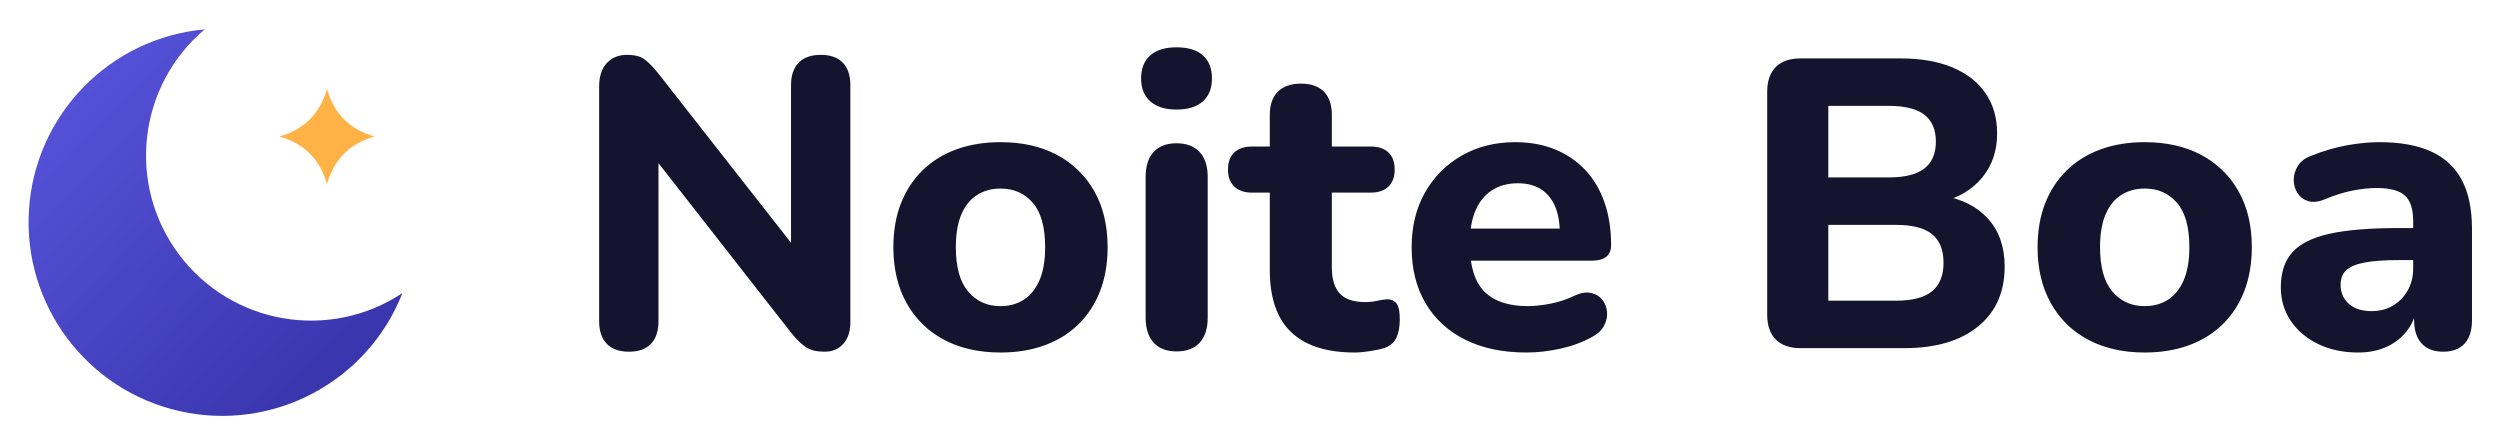
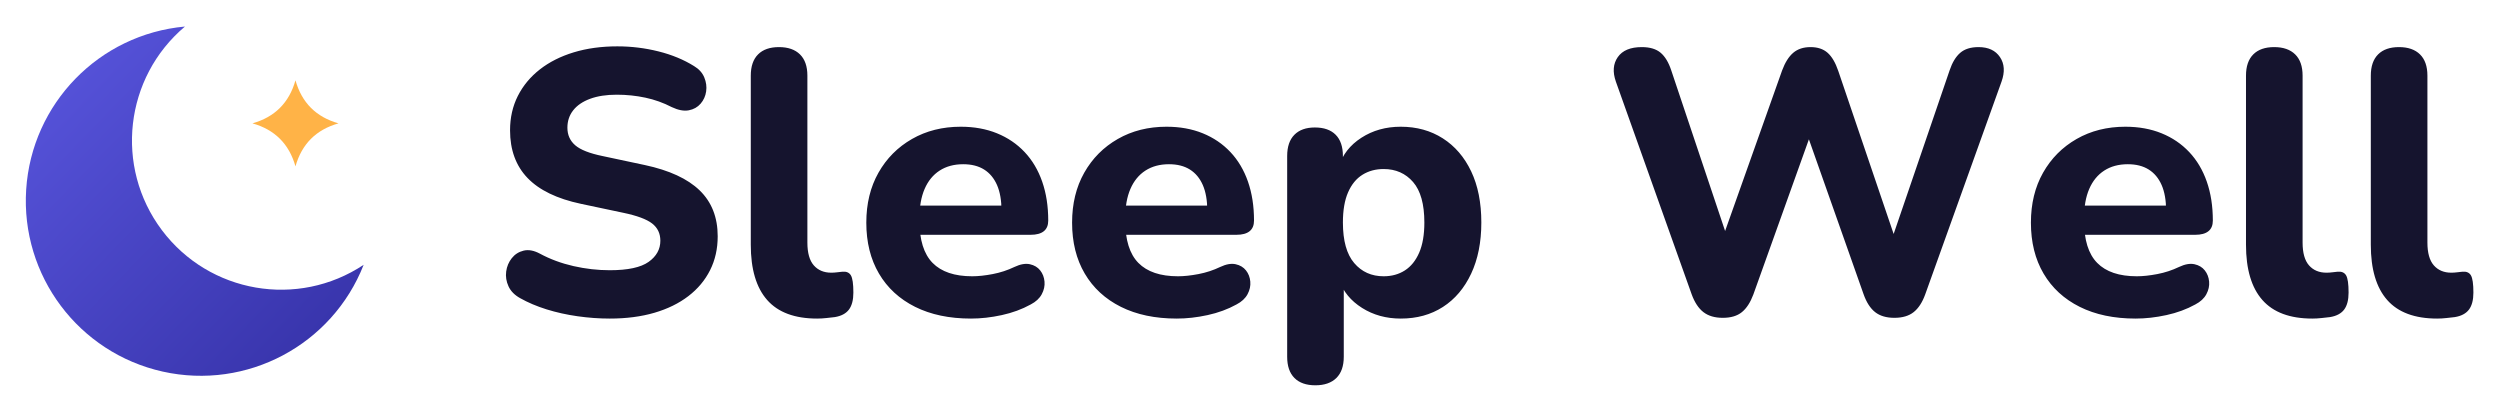
- <svg xmlns="http://www.w3.org/2000/svg" viewBox="0 0 675 120" role="img" aria-label="Noite Boa">
+ <svg xmlns="http://www.w3.org/2000/svg" viewBox="0 0 747 120" role="img" aria-label="Sleep Well">
  <defs>
    <linearGradient id="htile" x1="0" y1="0" x2="1" y2="1">
      <stop offset="0" stop-color="#2D2A78" />
      <stop offset="1" stop-color="#15142E" />
    </linearGradient>
    <linearGradient id="mL" x1="0" y1="0" x2="1" y2="1">
      <stop offset="0" stop-color="#FFF4D6" />
      <stop offset="1" stop-color="#FFDC94" />
    </linearGradient>
    <linearGradient id="mD" x1="0" y1="0" x2="1" y2="1">
      <stop offset="0" stop-color="#5A57E0" />
      <stop offset="1" stop-color="#3430A5" />
    </linearGradient>
  </defs>
  <g transform="scale(0.42857) translate(-96,-128)">
    <path d="M224.95 146.50 A122 122 0 1 0 349.54 312.63 A104 104 0 0 1 224.95 146.50Z" fill="url(#mD)" />
    <path d="M302 184 Q308.6 207.4 332 214 Q308.6 220.6 302 244 Q295.4 220.6 272 214 Q295.4 207.4 302 184Z" fill="#FFB347" />
  </g>
-   <path d="M169.818 94.957Q165.905 94.957 163.837 92.834Q161.769 90.711 161.769 86.722V23.372Q161.769 19.237 163.837 17.023Q165.905 14.81 169.304 14.81Q172.309 14.81 173.932 15.962Q175.556 17.114 177.679 19.75L216.6 69.409H213.576V22.969Q213.576 19.056 215.643 16.933Q217.711 14.81 221.624 14.81Q225.537 14.81 227.567 16.933Q229.596 19.056 229.596 22.969V87.048Q229.596 90.676 227.713 92.817Q225.829 94.957 222.609 94.957Q219.466 94.957 217.638 93.767Q215.81 92.577 213.687 89.941L174.842 40.282H177.79V86.722Q177.79 90.711 175.761 92.834Q173.731 94.957 169.818 94.957Z M270.133 95.179Q261.387 95.179 254.895 91.739Q248.402 88.299 244.806 81.884Q241.209 75.468 241.209 66.743Q241.209 60.161 243.238 54.949Q245.267 49.737 249.085 46.002Q252.904 42.267 258.234 40.325Q263.565 38.383 270.133 38.383Q278.914 38.383 285.389 41.823Q291.864 45.263 295.461 51.623Q299.057 57.983 299.057 66.743Q299.057 73.325 297.028 78.575Q295 83.826 291.181 87.56Q287.363 91.295 282.032 93.237Q276.702 95.179 270.133 95.179ZM270.133 82.656Q273.718 82.656 276.425 80.919Q279.133 79.182 280.661 75.66Q282.19 72.138 282.19 66.743Q282.19 58.596 278.852 54.751Q275.513 50.907 270.133 50.907Q266.584 50.907 263.859 52.605Q261.134 54.304 259.605 57.809Q258.076 61.314 258.076 66.743Q258.076 74.815 261.415 78.735Q264.753 82.656 270.133 82.656Z M317.663 94.881Q313.638 94.881 311.48 92.501Q309.323 90.121 309.323 85.771V47.792Q309.323 43.365 311.48 41.023Q313.638 38.682 317.663 38.682Q321.687 38.682 323.883 41.023Q326.079 43.365 326.079 47.792V85.771Q326.079 90.121 323.938 92.501Q321.798 94.881 317.663 94.881ZM317.663 29.578Q313.083 29.578 310.589 27.375Q308.095 25.173 308.095 21.177Q308.095 17.104 310.589 14.94Q313.083 12.775 317.663 12.775Q322.318 12.775 324.774 14.94Q327.23 17.104 327.23 21.177Q327.23 25.173 324.774 27.375Q322.318 29.578 317.663 29.578Z M365.796 95.179Q358.062 95.179 352.939 92.668Q347.817 90.158 345.33 85.233Q342.843 80.308 342.843 72.935V52.01H338.081Q334.966 52.01 333.262 50.379Q331.559 48.749 331.559 45.786Q331.559 42.747 333.262 41.155Q334.966 39.563 338.081 39.563H342.843V31.029Q342.843 26.893 345.039 24.736Q347.235 22.578 351.259 22.578Q355.283 22.578 357.441 24.736Q359.599 26.893 359.599 31.029V39.563H370.041Q373.191 39.563 374.877 41.155Q376.563 42.747 376.563 45.786Q376.563 48.749 374.877 50.379Q373.191 52.01 370.041 52.01H359.599V72.228Q359.599 76.928 361.738 79.244Q363.877 81.56 368.606 81.56Q370.319 81.56 371.762 81.227Q373.204 80.894 374.383 80.818Q375.924 80.707 376.933 81.772Q377.942 82.836 377.942 86.313Q377.942 89.053 377.082 91.051Q376.222 93.049 373.988 93.889Q372.476 94.402 369.989 94.791Q367.502 95.179 365.796 95.179Z M412.131 95.179Q402.539 95.179 395.585 91.704Q388.632 88.23 384.886 81.852Q381.141 75.475 381.141 66.785Q381.141 58.351 384.74 51.991Q388.34 45.631 394.673 42.007Q401.005 38.383 409.093 38.383Q415.037 38.383 419.816 40.322Q424.595 42.261 428.007 45.881Q431.42 49.502 433.209 54.638Q434.999 59.774 434.999 66.168Q434.999 68.27 433.681 69.324Q432.364 70.378 429.777 70.378H394.955V61.728H422.905L421.164 63.254Q421.164 58.671 419.84 55.648Q418.516 52.625 416.016 51.054Q413.517 49.484 409.821 49.484Q405.751 49.484 402.843 51.37Q399.934 53.256 398.405 56.795Q396.877 60.335 396.877 65.39V66.237Q396.877 74.745 400.766 78.7Q404.656 82.656 412.492 82.656Q415.169 82.656 418.567 82.004Q421.965 81.352 425.009 79.89Q427.618 78.662 429.567 79.09Q431.516 79.517 432.622 80.922Q433.729 82.327 433.899 84.231Q434.068 86.136 433.08 87.974Q432.091 89.813 429.816 90.998Q425.966 93.127 421.248 94.153Q416.529 95.179 412.131 95.179Z M486.182 94.0Q481.79 94.0 479.466 91.676Q477.142 89.351 477.142 84.96V24.808Q477.142 20.416 479.466 18.092Q481.79 15.767 486.182 15.767H513.058Q521.374 15.767 527.214 18.226Q533.054 20.685 536.14 25.234Q539.226 29.784 539.226 36.04Q539.226 43.037 535.207 47.92Q531.188 52.803 524.26 54.502V52.768Q532.368 54.128 536.813 59.104Q541.259 64.08 541.259 71.965Q541.259 82.327 534.056 88.163Q526.853 94.0 514.209 94.0ZM493.641 81.185H511.947Q518.589 81.185 521.671 78.627Q524.752 76.069 524.752 70.952Q524.752 65.759 521.671 63.239Q518.589 60.719 511.947 60.719H493.641ZM493.641 47.904H509.991Q516.481 47.904 519.583 45.491Q522.686 43.079 522.686 38.226Q522.686 33.372 519.583 30.977Q516.481 28.582 509.991 28.582H493.641Z M579.069 95.179Q570.323 95.179 563.831 91.739Q557.338 88.299 553.742 81.884Q550.145 75.468 550.145 66.743Q550.145 60.161 552.174 54.949Q554.203 49.737 558.022 46.002Q561.84 42.267 567.17 40.325Q572.501 38.383 579.069 38.383Q587.851 38.383 594.325 41.823Q600.8 45.263 604.397 51.623Q607.993 57.983 607.993 66.743Q607.993 73.325 605.964 78.575Q603.936 83.826 600.117 87.56Q596.299 91.295 590.968 93.237Q585.638 95.179 579.069 95.179ZM579.069 82.656Q582.654 82.656 585.361 80.919Q588.069 79.182 589.597 75.66Q591.126 72.138 591.126 66.743Q591.126 58.596 587.788 54.751Q584.449 50.907 579.069 50.907Q575.52 50.907 572.795 52.605Q570.07 54.304 568.541 57.809Q567.012 61.314 567.012 66.743Q567.012 74.815 570.351 78.735Q573.689 82.656 579.069 82.656Z M636.681 95.179Q630.591 95.179 625.864 92.87Q621.137 90.56 618.477 86.589Q615.817 82.618 615.817 77.597Q615.817 71.604 618.925 68.126Q622.032 64.648 628.988 63.112Q635.944 61.576 647.533 61.576H653.359V70.226H647.574Q641.946 70.226 638.483 70.874Q635.02 71.523 633.491 72.958Q631.962 74.393 631.962 76.861Q631.962 80.002 634.15 82.002Q636.337 84.002 640.365 84.002Q643.575 84.002 646.075 82.526Q648.574 81.049 650.065 78.452Q651.556 75.856 651.556 72.459V59.663Q651.556 54.844 649.323 52.803Q647.09 50.761 641.702 50.761Q638.728 50.761 635.219 51.451Q631.71 52.141 627.569 53.853Q625.044 54.887 623.174 54.287Q621.304 53.686 620.295 52.073Q619.285 50.46 619.303 48.518Q619.32 46.575 620.451 44.757Q621.582 42.94 624.108 42.024Q629.282 39.985 633.911 39.184Q638.54 38.383 642.355 38.383Q650.901 38.383 656.426 40.912Q661.951 43.44 664.694 48.604Q667.438 53.768 667.438 61.849V86.43Q667.438 90.565 665.443 92.761Q663.448 94.957 659.681 94.957Q655.913 94.957 653.863 92.761Q651.813 90.565 651.813 86.43V82.32L652.596 83.05Q651.924 86.76 649.77 89.468Q647.617 92.176 644.299 93.678Q640.98 95.179 636.681 95.179Z" fill="#15142E" />
+   <path d="M182.191 95.19Q177.473 95.19 172.58 94.497Q167.687 93.804 163.302 92.433Q158.916 91.061 155.444 89.102Q152.937 87.723 151.943 85.555Q150.948 83.388 151.246 81.137Q151.543 78.885 152.912 77.152Q154.281 75.419 156.459 74.89Q158.637 74.361 161.291 75.775Q165.904 78.266 171.339 79.505Q176.774 80.744 182.191 80.744Q190.302 80.744 193.808 78.249Q197.314 75.755 197.314 71.928Q197.314 68.674 194.844 66.768Q192.373 64.861 186.236 63.58L173.566 60.899Q162.855 58.624 157.63 53.181Q152.404 47.739 152.404 38.932Q152.404 33.269 154.732 28.666Q157.06 24.063 161.306 20.745Q165.551 17.427 171.435 15.638Q177.319 13.85 184.467 13.85Q190.731 13.85 196.744 15.354Q202.757 16.859 207.398 19.756Q209.575 21.058 210.437 23.131Q211.299 25.204 210.998 27.308Q210.697 29.412 209.342 30.978Q207.987 32.543 205.806 32.96Q203.625 33.377 200.711 31.998Q196.988 30.067 192.838 29.182Q188.687 28.296 184.285 28.296Q179.624 28.296 176.314 29.524Q173.004 30.752 171.272 32.963Q169.54 35.174 169.54 38.162Q169.54 41.387 171.877 43.409Q174.214 45.431 180.079 46.635L192.673 49.316Q203.656 51.668 209.053 56.884Q214.449 62.099 214.449 70.604Q214.449 76.191 212.178 80.717Q209.906 85.242 205.678 88.484Q201.449 91.725 195.527 93.458Q189.604 95.19 182.191 95.19Z M244.162 95.19Q234.129 95.19 229.232 89.642Q224.335 84.094 224.335 73.124V22.603Q224.335 18.43 226.513 16.252Q228.691 14.074 232.753 14.074Q236.814 14.074 239.031 16.252Q241.247 18.43 241.247 22.603V72.487Q241.247 77.112 243.168 79.296Q245.089 81.479 248.384 81.479Q249.245 81.479 250.064 81.37Q250.883 81.262 251.737 81.185Q253.516 81.031 254.251 82.288Q254.987 83.545 254.987 87.424Q254.987 90.751 253.656 92.512Q252.326 94.273 249.434 94.749Q248.419 94.861 246.959 95.026Q245.499 95.19 244.162 95.19Z M290.132 95.19Q280.45 95.19 273.432 91.683Q266.414 88.176 262.633 81.739Q258.853 75.303 258.853 66.532Q258.853 58.02 262.486 51.601Q266.119 45.182 272.511 41.524Q278.902 37.866 287.065 37.866Q293.064 37.866 297.887 39.823Q302.711 41.78 306.155 45.434Q309.6 49.088 311.406 54.272Q313.212 59.455 313.212 65.91Q313.212 68.031 311.882 69.095Q310.552 70.159 307.941 70.159H272.796V61.428H301.005L299.248 62.968Q299.248 58.342 297.912 55.291Q296.575 52.24 294.053 50.655Q291.53 49.07 287.8 49.07Q283.692 49.07 280.757 50.974Q277.821 52.877 276.278 56.45Q274.735 60.022 274.735 65.124V65.978Q274.735 74.566 278.661 78.558Q282.587 82.55 290.496 82.55Q293.198 82.55 296.627 81.893Q300.057 81.235 303.129 79.759Q305.762 78.52 307.729 78.951Q309.697 79.382 310.813 80.8Q311.93 82.218 312.101 84.141Q312.273 86.063 311.275 87.918Q310.277 89.774 307.98 90.971Q304.095 93.119 299.333 94.154Q294.57 95.19 290.132 95.19Z M351.62 95.19Q341.938 95.19 334.92 91.683Q327.902 88.176 324.121 81.739Q320.341 75.303 320.341 66.532Q320.341 58.02 323.974 51.601Q327.607 45.182 333.999 41.524Q340.39 37.866 348.553 37.866Q354.552 37.866 359.375 39.823Q364.199 41.78 367.643 45.434Q371.088 49.088 372.894 54.272Q374.7 59.455 374.7 65.91Q374.7 68.031 373.37 69.095Q372.04 70.159 369.429 70.159H334.284V61.428H362.493L360.736 62.968Q360.736 58.342 359.4 55.291Q358.063 52.24 355.541 50.655Q353.018 49.07 349.288 49.07Q345.18 49.07 342.245 50.974Q339.309 52.877 337.766 56.45Q336.223 60.022 336.223 65.124V65.978Q336.223 74.566 340.149 78.558Q344.075 82.55 351.984 82.55Q354.686 82.55 358.115 81.893Q361.545 81.235 364.617 79.759Q367.25 78.52 369.217 78.951Q371.185 79.382 372.301 80.8Q373.418 82.218 373.589 84.141Q373.761 86.063 372.763 87.918Q371.765 89.774 369.468 90.971Q365.583 93.119 360.821 94.154Q356.058 95.19 351.62 95.19Z M393.025 115.126Q388.963 115.126 386.785 112.948Q384.607 110.77 384.607 106.597V46.62Q384.607 42.446 386.768 40.268Q388.928 38.09 392.878 38.09Q396.939 38.09 399.1 40.268Q401.26 42.446 401.26 46.62V54.233L400.028 49.821Q401.673 44.46 406.776 41.163Q411.878 37.866 418.542 37.866Q425.675 37.866 431.107 41.338Q436.539 44.81 439.58 51.191Q442.622 57.572 442.622 66.49Q442.622 75.296 439.58 81.771Q436.539 88.246 431.145 91.718Q425.752 95.19 418.542 95.19Q412.026 95.19 406.979 92.002Q401.932 88.814 400.175 83.747H401.519V106.597Q401.519 110.77 399.303 112.948Q397.086 115.126 393.025 115.126ZM413.429 82.55Q417.047 82.55 419.779 80.798Q422.512 79.045 424.055 75.49Q425.598 71.935 425.598 66.49Q425.598 58.267 422.228 54.386Q418.859 50.506 413.429 50.506Q409.846 50.506 407.096 52.221Q404.346 53.935 402.803 57.472Q401.26 61.01 401.26 66.49Q401.26 74.636 404.629 78.593Q407.999 82.55 413.429 82.55Z M514.769 94.966Q511.183 94.966 508.985 93.265Q506.786 91.563 505.455 87.901L482.819 24.375Q481.306 20.054 483.393 17.064Q485.48 14.074 490.571 14.074Q494.192 14.074 496.187 15.754Q498.183 17.435 499.367 21.02L517.808 76.022H512.977L532.489 21.062Q533.82 17.477 535.815 15.775Q537.811 14.074 540.99 14.074Q544.169 14.074 546.088 15.775Q548.007 17.477 549.267 21.174L567.897 76.022H563.732L582.544 21.02Q583.727 17.512 585.705 15.793Q587.684 14.074 591.192 14.074Q595.583 14.074 597.596 17.064Q599.609 20.054 598.062 24.375L575.237 88.013Q573.941 91.563 571.798 93.265Q569.655 94.966 566.035 94.966Q562.45 94.966 560.289 93.265Q558.129 91.563 556.834 87.901L539.17 37.857H541.851L523.893 88.013Q522.563 91.563 520.476 93.265Q518.389 94.966 514.769 94.966Z M638.116 95.19Q628.434 95.19 621.416 91.683Q614.398 88.176 610.617 81.739Q606.837 75.303 606.837 66.532Q606.837 58.02 610.47 51.601Q614.103 45.182 620.495 41.524Q626.886 37.866 635.049 37.866Q641.048 37.866 645.871 39.823Q650.695 41.78 654.139 45.434Q657.584 49.088 659.39 54.272Q661.196 59.455 661.196 65.91Q661.196 68.031 659.866 69.095Q658.536 70.159 655.925 70.159H620.78V61.428H648.989L647.232 62.968Q647.232 58.342 645.896 55.291Q644.559 52.24 642.037 50.655Q639.514 49.07 635.784 49.07Q631.676 49.07 628.741 50.974Q625.805 52.877 624.262 56.45Q622.719 60.022 622.719 65.124V65.978Q622.719 74.566 626.645 78.558Q630.571 82.55 638.48 82.55Q641.182 82.55 644.611 81.893Q648.041 81.235 651.113 79.759Q653.746 78.52 655.713 78.951Q657.681 79.382 658.797 80.8Q659.914 82.218 660.085 84.141Q660.257 86.063 659.259 87.918Q658.261 89.774 655.964 90.971Q652.079 93.119 647.317 94.154Q642.554 95.19 638.116 95.19Z M690.93 95.19Q680.897 95.19 676 89.642Q671.103 84.094 671.103 73.124V22.603Q671.103 18.43 673.281 16.252Q675.459 14.074 679.521 14.074Q683.582 14.074 685.799 16.252Q688.015 18.43 688.015 22.603V72.487Q688.015 77.112 689.936 79.296Q691.857 81.479 695.152 81.479Q696.013 81.479 696.832 81.37Q697.651 81.262 698.505 81.185Q700.284 81.031 701.019 82.288Q701.755 83.545 701.755 87.424Q701.755 90.751 700.424 92.512Q699.094 94.273 696.202 94.749Q695.187 94.861 693.727 95.026Q692.267 95.19 690.93 95.19Z M728.226 95.19Q718.193 95.19 713.296 89.642Q708.399 84.094 708.399 73.124V22.603Q708.399 18.43 710.577 16.252Q712.755 14.074 716.817 14.074Q720.878 14.074 723.095 16.252Q725.311 18.43 725.311 22.603V72.487Q725.311 77.112 727.232 79.296Q729.153 81.479 732.448 81.479Q733.309 81.479 734.128 81.37Q734.947 81.262 735.801 81.185Q737.58 81.031 738.315 82.288Q739.051 83.545 739.051 87.424Q739.051 90.751 737.72 92.512Q736.39 94.273 733.498 94.749Q732.483 94.861 731.023 95.026Q729.563 95.19 728.226 95.19Z" fill="#15142E" />
</svg>
